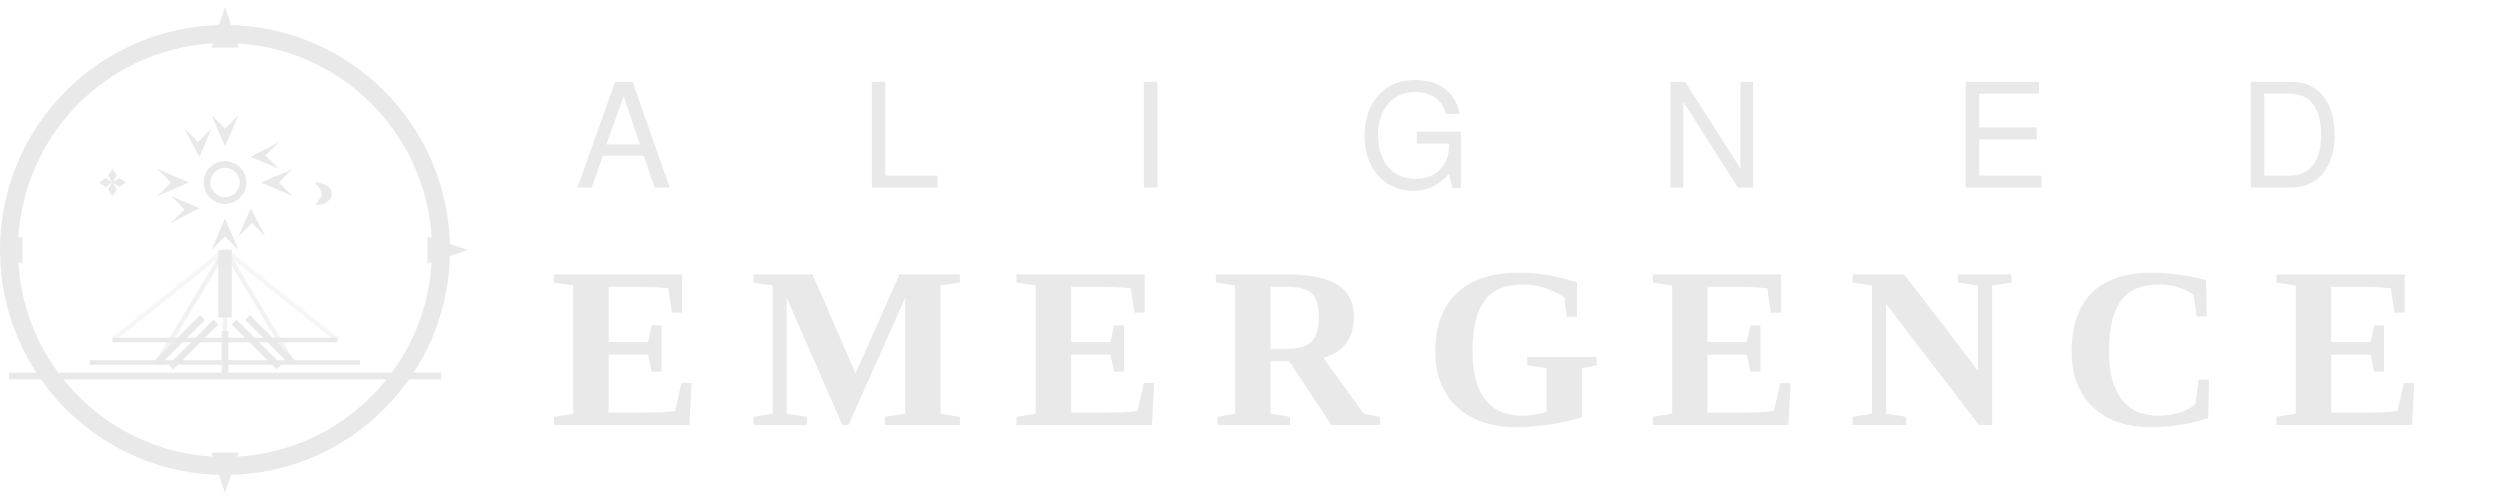
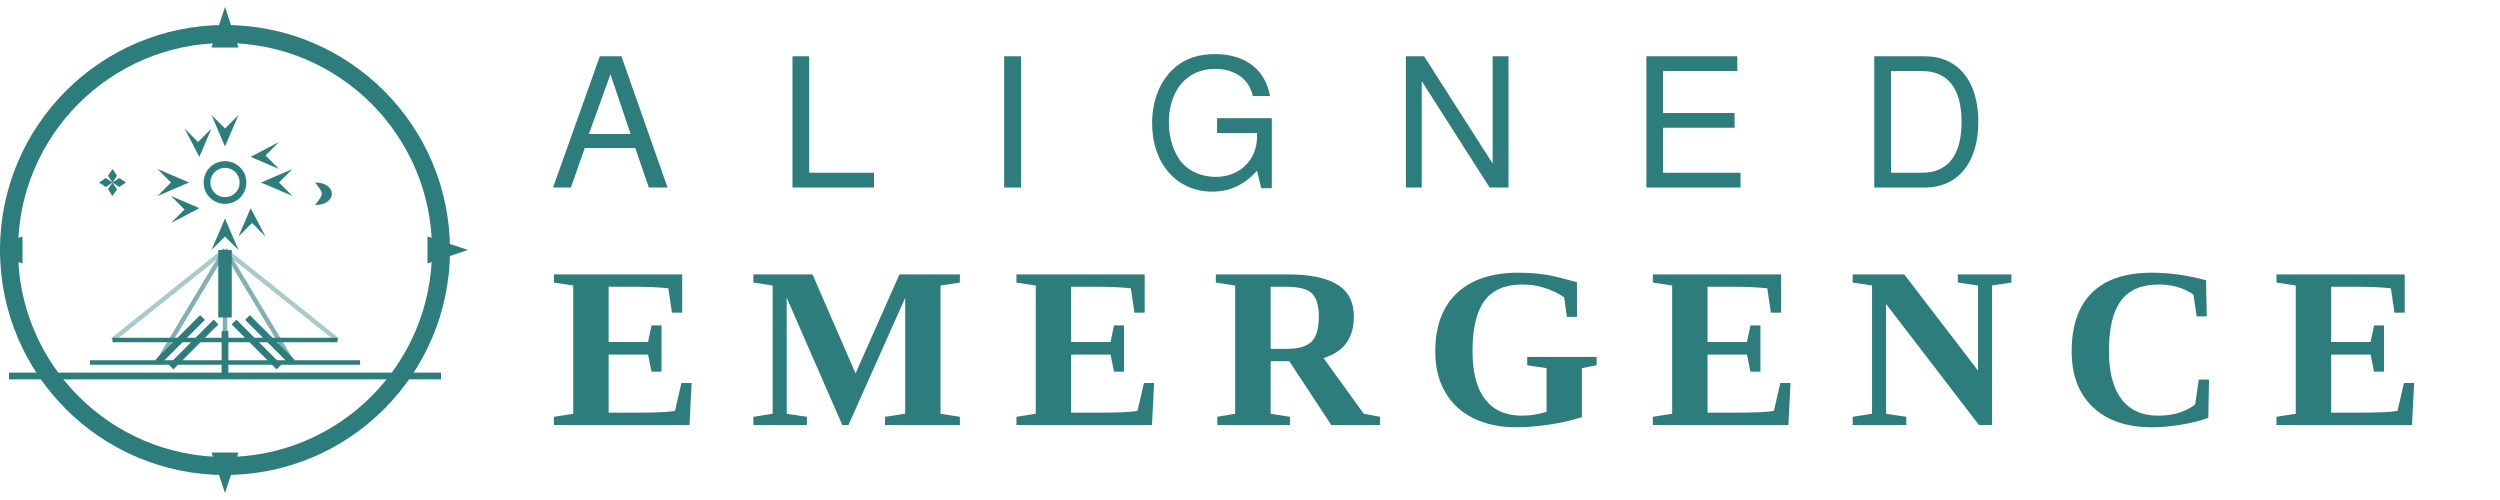
<svg xmlns="http://www.w3.org/2000/svg" viewBox="0 0 1000 200">
  <defs>
    <style>
-       .logo-text-light {
+       .logo-text-teal {
        font-family: 'Helvetica Neue', 'Helvetica', 'Arial', sans-serif;
-         fill: #E9E9E9;
+         fill: #2d7d7d;
      }
      .aligned {
-         font-size: 58px;
+         font-size: 72px;
        font-weight: 300;
-         letter-spacing: 1.3em;
+         letter-spacing: 0.6em;
      }
      .emergence {
        font-size: 92px;
        font-weight: 700;
        letter-spacing: 0.2em;
        font-family: 'Times New Roman', 'Georgia', serif;
      }
    </style>
  </defs>
  <g transform="translate(90, 100) scale(1.8)">
-     <circle cx="0" cy="0" r="48" fill="none" stroke="#E9E9E9" stroke-width="4" />
-     <path d="M0,-54 L-3,-45 L3,-45 Z" fill="#E9E9E9" />
-     <path d="M0,54 L-3,45 L3,45 Z" fill="#E9E9E9" />
-     <path d="M-54,0 L-45,-3 L-45,3 Z" fill="#E9E9E9" />
-     <path d="M54,0 L45,-3 L45,3 Z" fill="#E9E9E9" />
-     <line x1="0" y1="0" x2="0" y2="15" stroke="#E9E9E9" stroke-width="3" />
-     <line x1="0" y1="0" x2="-15" y2="25" stroke="#E9E9E9" stroke-width="1" opacity="0.6" />
-     <line x1="0" y1="0" x2="0" y2="25" stroke="#E9E9E9" stroke-width="1" opacity="0.6" />
-     <line x1="0" y1="0" x2="15" y2="25" stroke="#E9E9E9" stroke-width="1" opacity="0.6" />
-     <line x1="0" y1="0" x2="-25" y2="20" stroke="#E9E9E9" stroke-width="1" opacity="0.4" />
-     <line x1="0" y1="0" x2="25" y2="20" stroke="#E9E9E9" stroke-width="1" opacity="0.4" />
+     <circle cx="0" cy="0" r="48" fill="none" stroke="#2d7d7d" stroke-width="4" />
+     <path d="M0,-54 L-3,-45 L3,-45 Z" fill="#2d7d7d" />
+     <path d="M0,54 L-3,45 L3,45 Z" fill="#2d7d7d" />
+     <path d="M-54,0 L-45,-3 L-45,3 Z" fill="#2d7d7d" />
+     <path d="M54,0 L45,-3 L45,3 Z" fill="#2d7d7d" />
+     <line x1="0" y1="0" x2="0" y2="15" stroke="#2d7d7d" stroke-width="3" />
+     <line x1="0" y1="0" x2="-15" y2="25" stroke="#2d7d7d" stroke-width="1" opacity="0.6" />
+     <line x1="0" y1="0" x2="0" y2="25" stroke="#2d7d7d" stroke-width="1" opacity="0.6" />
+     <line x1="0" y1="0" x2="15" y2="25" stroke="#2d7d7d" stroke-width="1" opacity="0.6" />
+     <line x1="0" y1="0" x2="-25" y2="20" stroke="#2d7d7d" stroke-width="1" opacity="0.4" />
+     <line x1="0" y1="0" x2="25" y2="20" stroke="#2d7d7d" stroke-width="1" opacity="0.4" />
    <g transform="translate(0,-15)">
-       <circle cx="0" cy="0" r="4" fill="none" stroke="#E9E9E9" stroke-width="1.5" />
-       <path d="M0,-8 L-3,-15 L0,-12 L3,-15 Z" fill="#E9E9E9" />
-       <path d="M8,0 L15,-3 L12,0 L15,3 Z" fill="#E9E9E9" />
-       <path d="M0,8 L3,15 L0,12 L-3,15 Z" fill="#E9E9E9" />
-       <path d="M-8,0 L-15,3 L-12,0 L-15,-3 Z" fill="#E9E9E9" />
-       <path d="M5.7,-5.7 L12,-9 L9,-6 L12,-3 Z" fill="#E9E9E9" />
-       <path d="M5.7,5.7 L9,12 L6,9 L3,12 Z" fill="#E9E9E9" />
-       <path d="M-5.7,5.7 L-12,9 L-9,6 L-12,3 Z" fill="#E9E9E9" />
-       <path d="M-5.7,-5.7 L-9,-12 L-6,-9 L-3,-12 Z" fill="#E9E9E9" />
+       <circle cx="0" cy="0" r="4" fill="none" stroke="#2d7d7d" stroke-width="1.5" />
+       <path d="M0,-8 L-3,-15 L0,-12 L3,-15 Z" fill="#2d7d7d" />
+       <path d="M8,0 L15,-3 L12,0 L15,3 Z" fill="#2d7d7d" />
+       <path d="M0,8 L3,15 L0,12 L-3,15 Z" fill="#2d7d7d" />
+       <path d="M-8,0 L-15,3 L-12,0 L-15,-3 Z" fill="#2d7d7d" />
+       <path d="M5.7,-5.7 L12,-9 L9,-6 L12,-3 Z" fill="#2d7d7d" />
+       <path d="M5.7,5.7 L9,12 L6,9 L3,12 Z" fill="#2d7d7d" />
+       <path d="M-5.7,5.7 L-12,9 L-9,6 L-12,3 Z" fill="#2d7d7d" />
+       <path d="M-5.7,-5.7 L-9,-12 L-6,-9 L-3,-12 Z" fill="#2d7d7d" />
    </g>
    <g transform="translate(-25,-15)">
-       <path d="M0,-3 L-1,-1.5 L0,0 L1,-1.5 Z" fill="#E9E9E9" />
-       <path d="M3,0 L1.5,-1 L0,0 L1.5,1 Z" fill="#E9E9E9" />
-       <path d="M0,3 L1,1.5 L0,0 L-1,1.5 Z" fill="#E9E9E9" />
-       <path d="M-3,0 L-1.5,1 L0,0 L-1.5,-1 Z" fill="#E9E9E9" />
+       <path d="M0,-3 L-1,-1.5 L0,0 L1,-1.5 Z" fill="#2d7d7d" />
+       <path d="M3,0 L1.5,-1 L0,0 L1.5,1 Z" fill="#2d7d7d" />
+       <path d="M0,3 L1,1.5 L0,0 L-1,1.5 Z" fill="#2d7d7d" />
+       <path d="M-3,0 L-1.5,1 L0,0 L-1.5,-1 Z" fill="#2d7d7d" />
    </g>
-     <path d="M20,-15 C25,-15 25,-10 20,-10 C22,-12.5 22,-12.5 20,-15" fill="#E9E9E9" />
-     <line x1="-25" y1="20" x2="25" y2="20" stroke="#E9E9E9" stroke-width="1" />
-     <line x1="-48" y1="28" x2="48" y2="28" stroke="#E9E9E9" stroke-width="1.5" />
-     <line x1="-30" y1="25" x2="30" y2="25" stroke="#E9E9E9" stroke-width="1" />
-     <g stroke="#E9E9E9" stroke-width="1.5" fill="none">
+     <path d="M20,-15 C25,-15 25,-10 20,-10 C22,-12.5 22,-12.5 20,-15" fill="#2d7d7d" />
+     <line x1="-25" y1="20" x2="25" y2="20" stroke="#2d7d7d" stroke-width="1" />
+     <line x1="-48" y1="28" x2="48" y2="28" stroke="#2d7d7d" stroke-width="1.5" />
+     <line x1="-30" y1="25" x2="30" y2="25" stroke="#2d7d7d" stroke-width="1" />
+     <g stroke="#2d7d7d" stroke-width="1.5" fill="none">
      <path d="M-5,15 Q-10,20 -15,25" />
      <path d="M0,18 Q0,23 0,28" />
      <path d="M5,15 Q10,20 15,25" />
      <path d="M-2,16 Q-7,21 -12,26" />
      <path d="M2,16 Q7,21 12,26" />
    </g>
  </g>
-   <text x="230" y="75" class="logo-text-light aligned">ALIGNED</text>
-   <text x="220" y="170" class="logo-text-light emergence">EMERGENCE</text>
+   <text x="220" y="75" class="logo-text-teal aligned">ALIGNED</text>
+   <text x="220" y="170" class="logo-text-teal emergence">EMERGENCE</text>
</svg>
